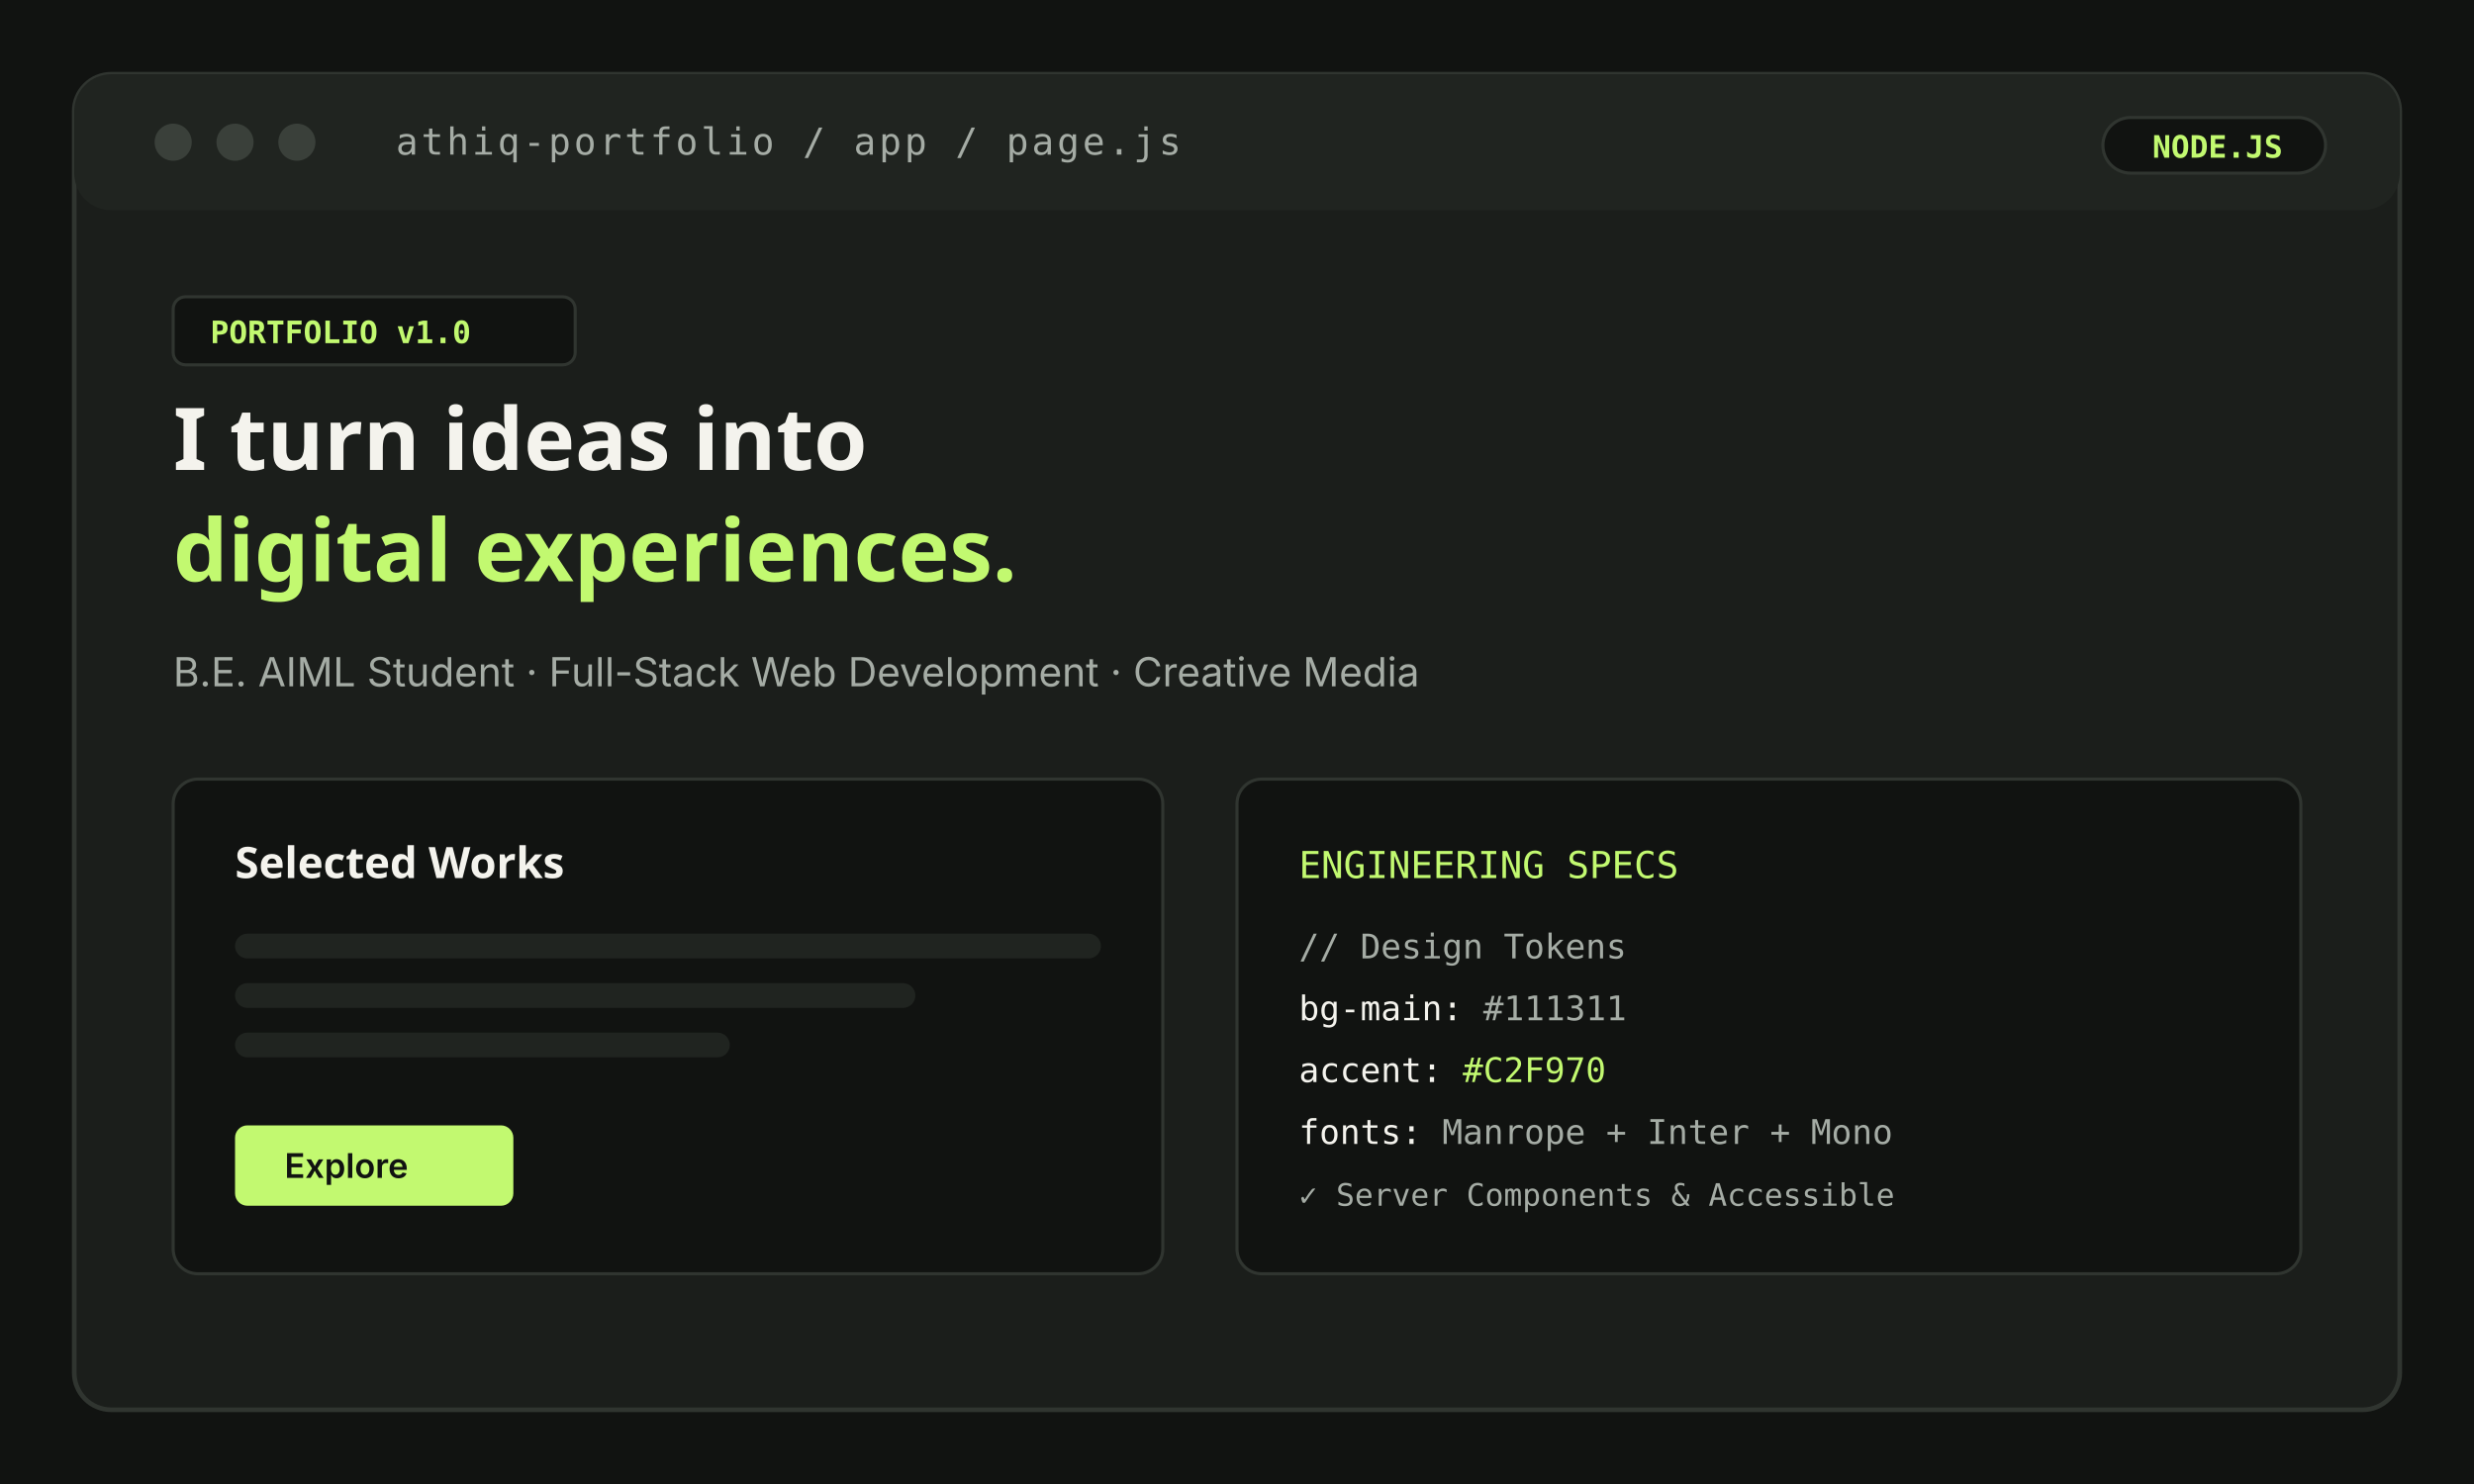
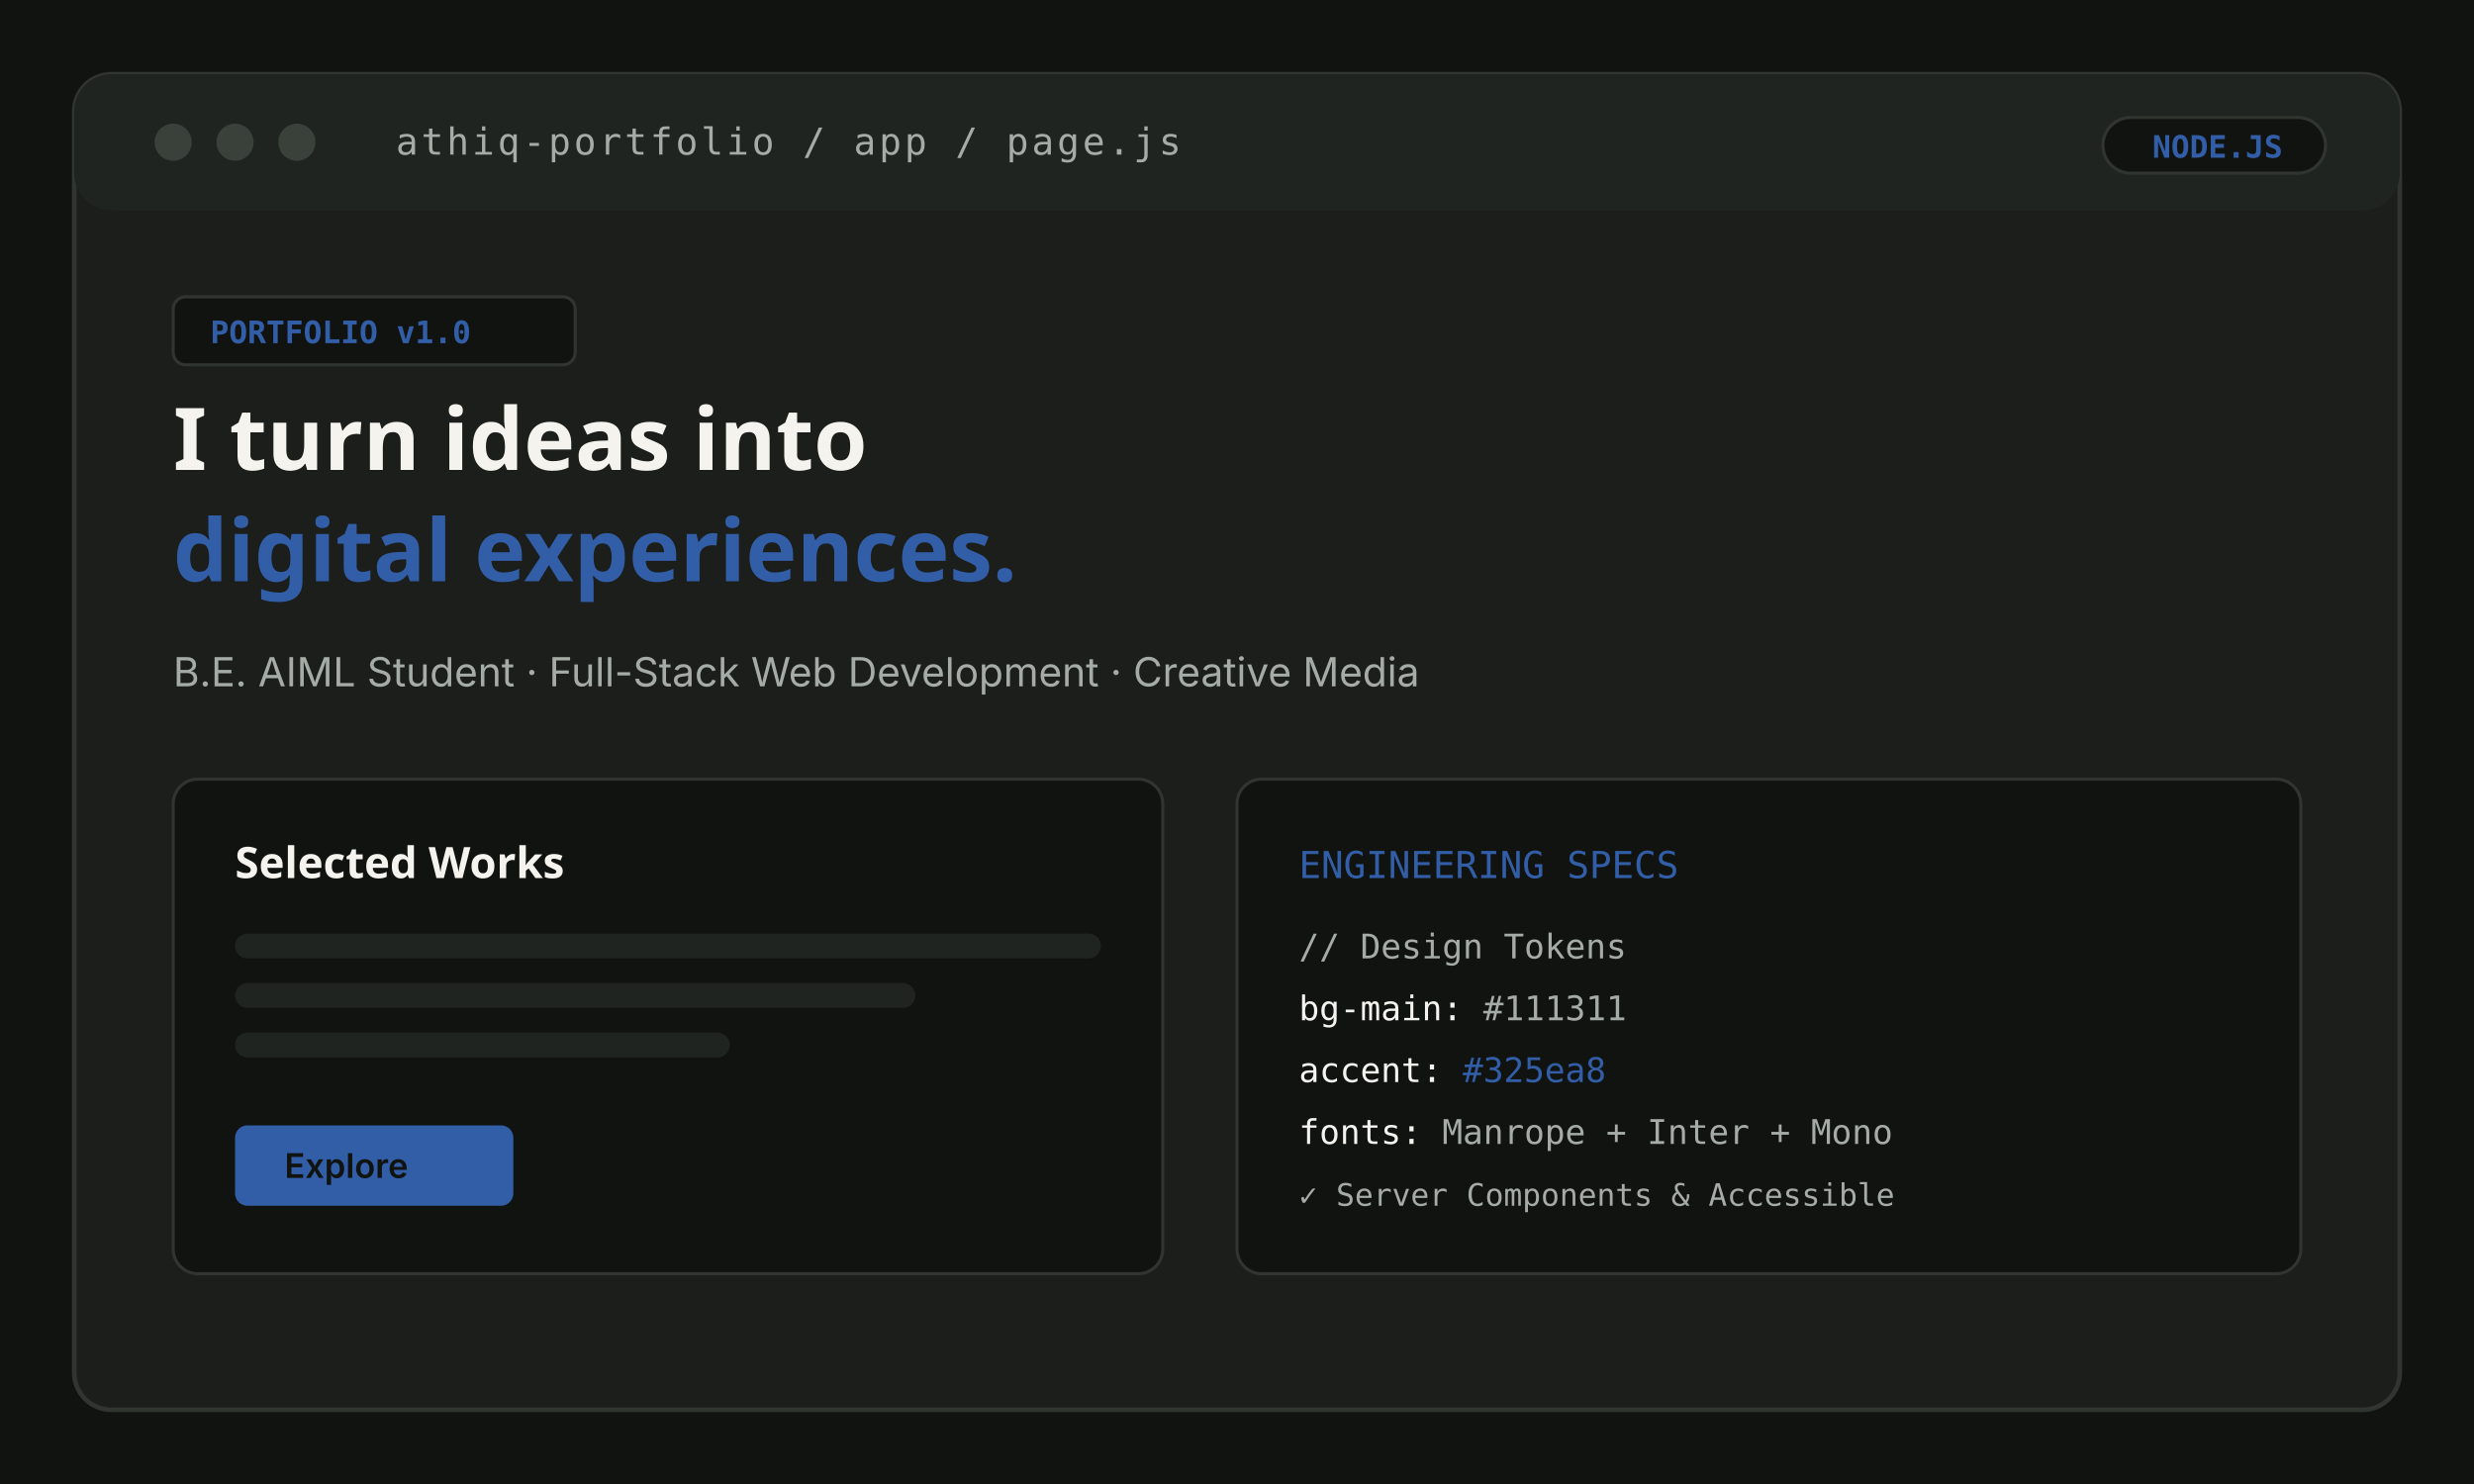
<svg xmlns="http://www.w3.org/2000/svg" width="800" height="480" viewBox="0 0 800 480" fill="none">
  <rect width="800" height="480" fill="#111311" />
  <rect x="24" y="24" width="752" height="432" rx="12" fill="#1B1E1B" stroke="#303530" stroke-width="1.5" />
  <rect x="24" y="24" width="752" height="44" rx="12" fill="#202420" />
  <circle cx="56" cy="46" r="6" fill="#3A403A" />
  <circle cx="76" cy="46" r="6" fill="#3A403A" />
  <circle cx="96" cy="46" r="6" fill="#3A403A" />
  <text x="128" y="50" fill="#A5ACA5" font-family="'JetBrains Mono', monospace" font-size="12" letter-spacing="1">athiq-portfolio / app / page.js</text>
  <rect x="680" y="38" width="72" height="18" rx="9" fill="#111311" stroke="#303530" />
-   <text x="696" y="51" fill="#C2F970" font-family="'JetBrains Mono', monospace" font-size="10" font-weight="600">NODE.JS</text>
+   <text x="696" y="51" fill="#325ea8" font-family="'JetBrains Mono', monospace" font-size="10" font-weight="600">NODE.JS</text>
  <g transform="translate(56, 96)">
    <rect x="0" y="0" width="130" height="22" rx="4" fill="#111311" stroke="#303530" />
-     <text x="12" y="15" fill="#C2F970" font-family="'JetBrains Mono', monospace" font-size="10" font-weight="600">PORTFOLIO v1.0</text>
+     <text x="12" y="15" fill="#325ea8" font-family="'JetBrains Mono', monospace" font-size="10" font-weight="600">PORTFOLIO v1.0</text>
    <text x="0" y="56" fill="#F4F3ED" font-family="'Manrope', sans-serif" font-size="28" font-weight="700">I turn ideas into</text>
-     <text x="0" y="92" fill="#C2F970" font-family="'Manrope', sans-serif" font-size="28" font-weight="700">digital experiences.</text>
+     <text x="0" y="92" fill="#325ea8" font-family="'Manrope', sans-serif" font-size="28" font-weight="700">digital experiences.</text>
    <text x="0" y="126" fill="#A5ACA5" font-family="'Inter', sans-serif" font-size="13">B.E. AIML Student · Full-Stack Web Development · Creative Media</text>
    <rect x="0" y="156" width="320" height="160" rx="8" fill="#111311" stroke="#303530" />
    <text x="20" y="188" fill="#F4F3ED" font-family="'Manrope', sans-serif" font-size="14" font-weight="600">Selected Works</text>
    <rect x="20" y="206" width="280" height="8" rx="4" fill="#202420" />
    <rect x="20" y="222" width="220" height="8" rx="4" fill="#202420" />
    <rect x="20" y="238" width="160" height="8" rx="4" fill="#202420" />
-     <rect x="20" y="268" width="90" height="26" rx="4" fill="#C2F970" />
+     <rect x="20" y="268" width="90" height="26" rx="4" fill="#325ea8" />
    <text x="36" y="285" fill="#111311" font-family="'Inter', sans-serif" font-size="11" font-weight="600">Explore</text>
    <rect x="344" y="156" width="344" height="160" rx="8" fill="#111311" stroke="#303530" />
-     <text x="364" y="188" fill="#C2F970" font-family="'JetBrains Mono', monospace" font-size="12">ENGINEERING SPECS</text>
+     <text x="364" y="188" fill="#325ea8" font-family="'JetBrains Mono', monospace" font-size="12">ENGINEERING SPECS</text>
    <text x="364" y="214" fill="#A5ACA5" font-family="'JetBrains Mono', monospace" font-size="11">// Design Tokens</text>
    <text x="364" y="234" fill="#F4F3ED" font-family="'JetBrains Mono', monospace" font-size="11">bg-main: <tspan fill="#A5ACA5">#111311</tspan>
    </text>
-     <text x="364" y="254" fill="#F4F3ED" font-family="'JetBrains Mono', monospace" font-size="11">accent:  <tspan fill="#C2F970">#C2F970</tspan>
+     <text x="364" y="254" fill="#F4F3ED" font-family="'JetBrains Mono', monospace" font-size="11">accent:  <tspan fill="#325ea8">#325ea8</tspan>
    </text>
    <text x="364" y="274" fill="#F4F3ED" font-family="'JetBrains Mono', monospace" font-size="11">fonts:   <tspan fill="#A5ACA5">Manrope + Inter + Mono</tspan>
    </text>
    <text x="364" y="294" fill="#A5ACA5" font-family="'JetBrains Mono', monospace" font-size="10">✓ Server Components &amp; Accessible</text>
  </g>
</svg>
